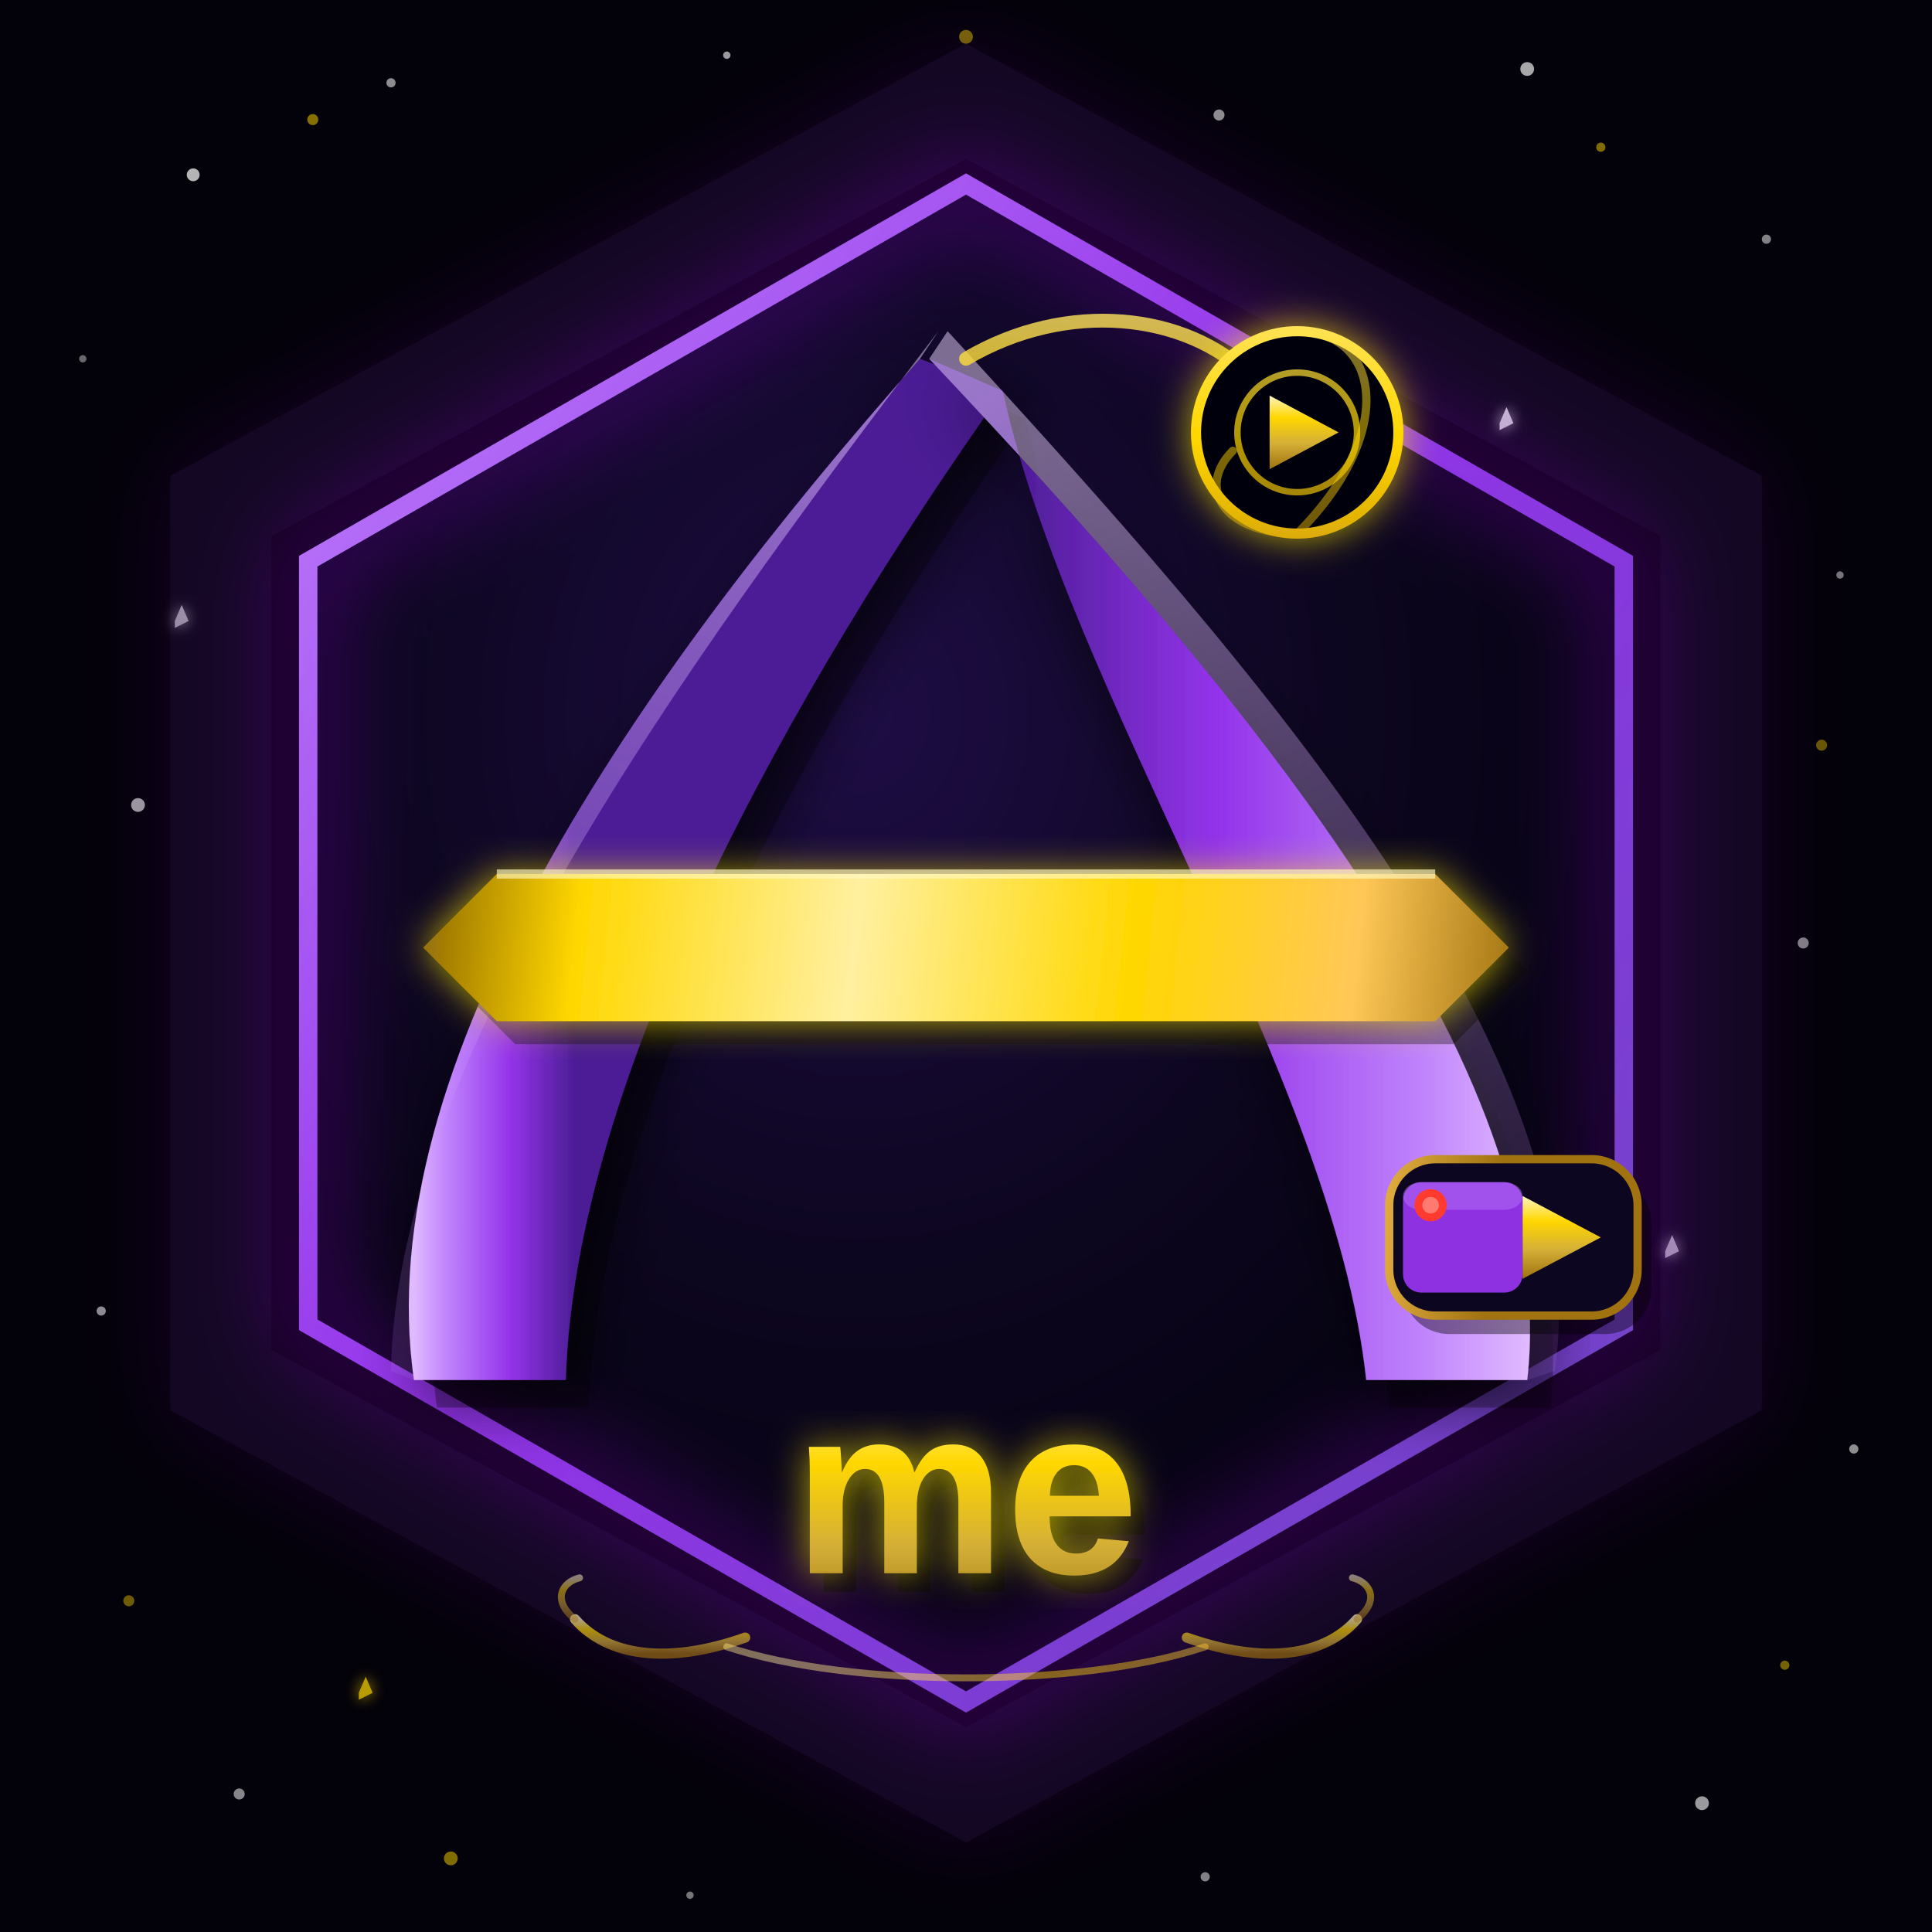
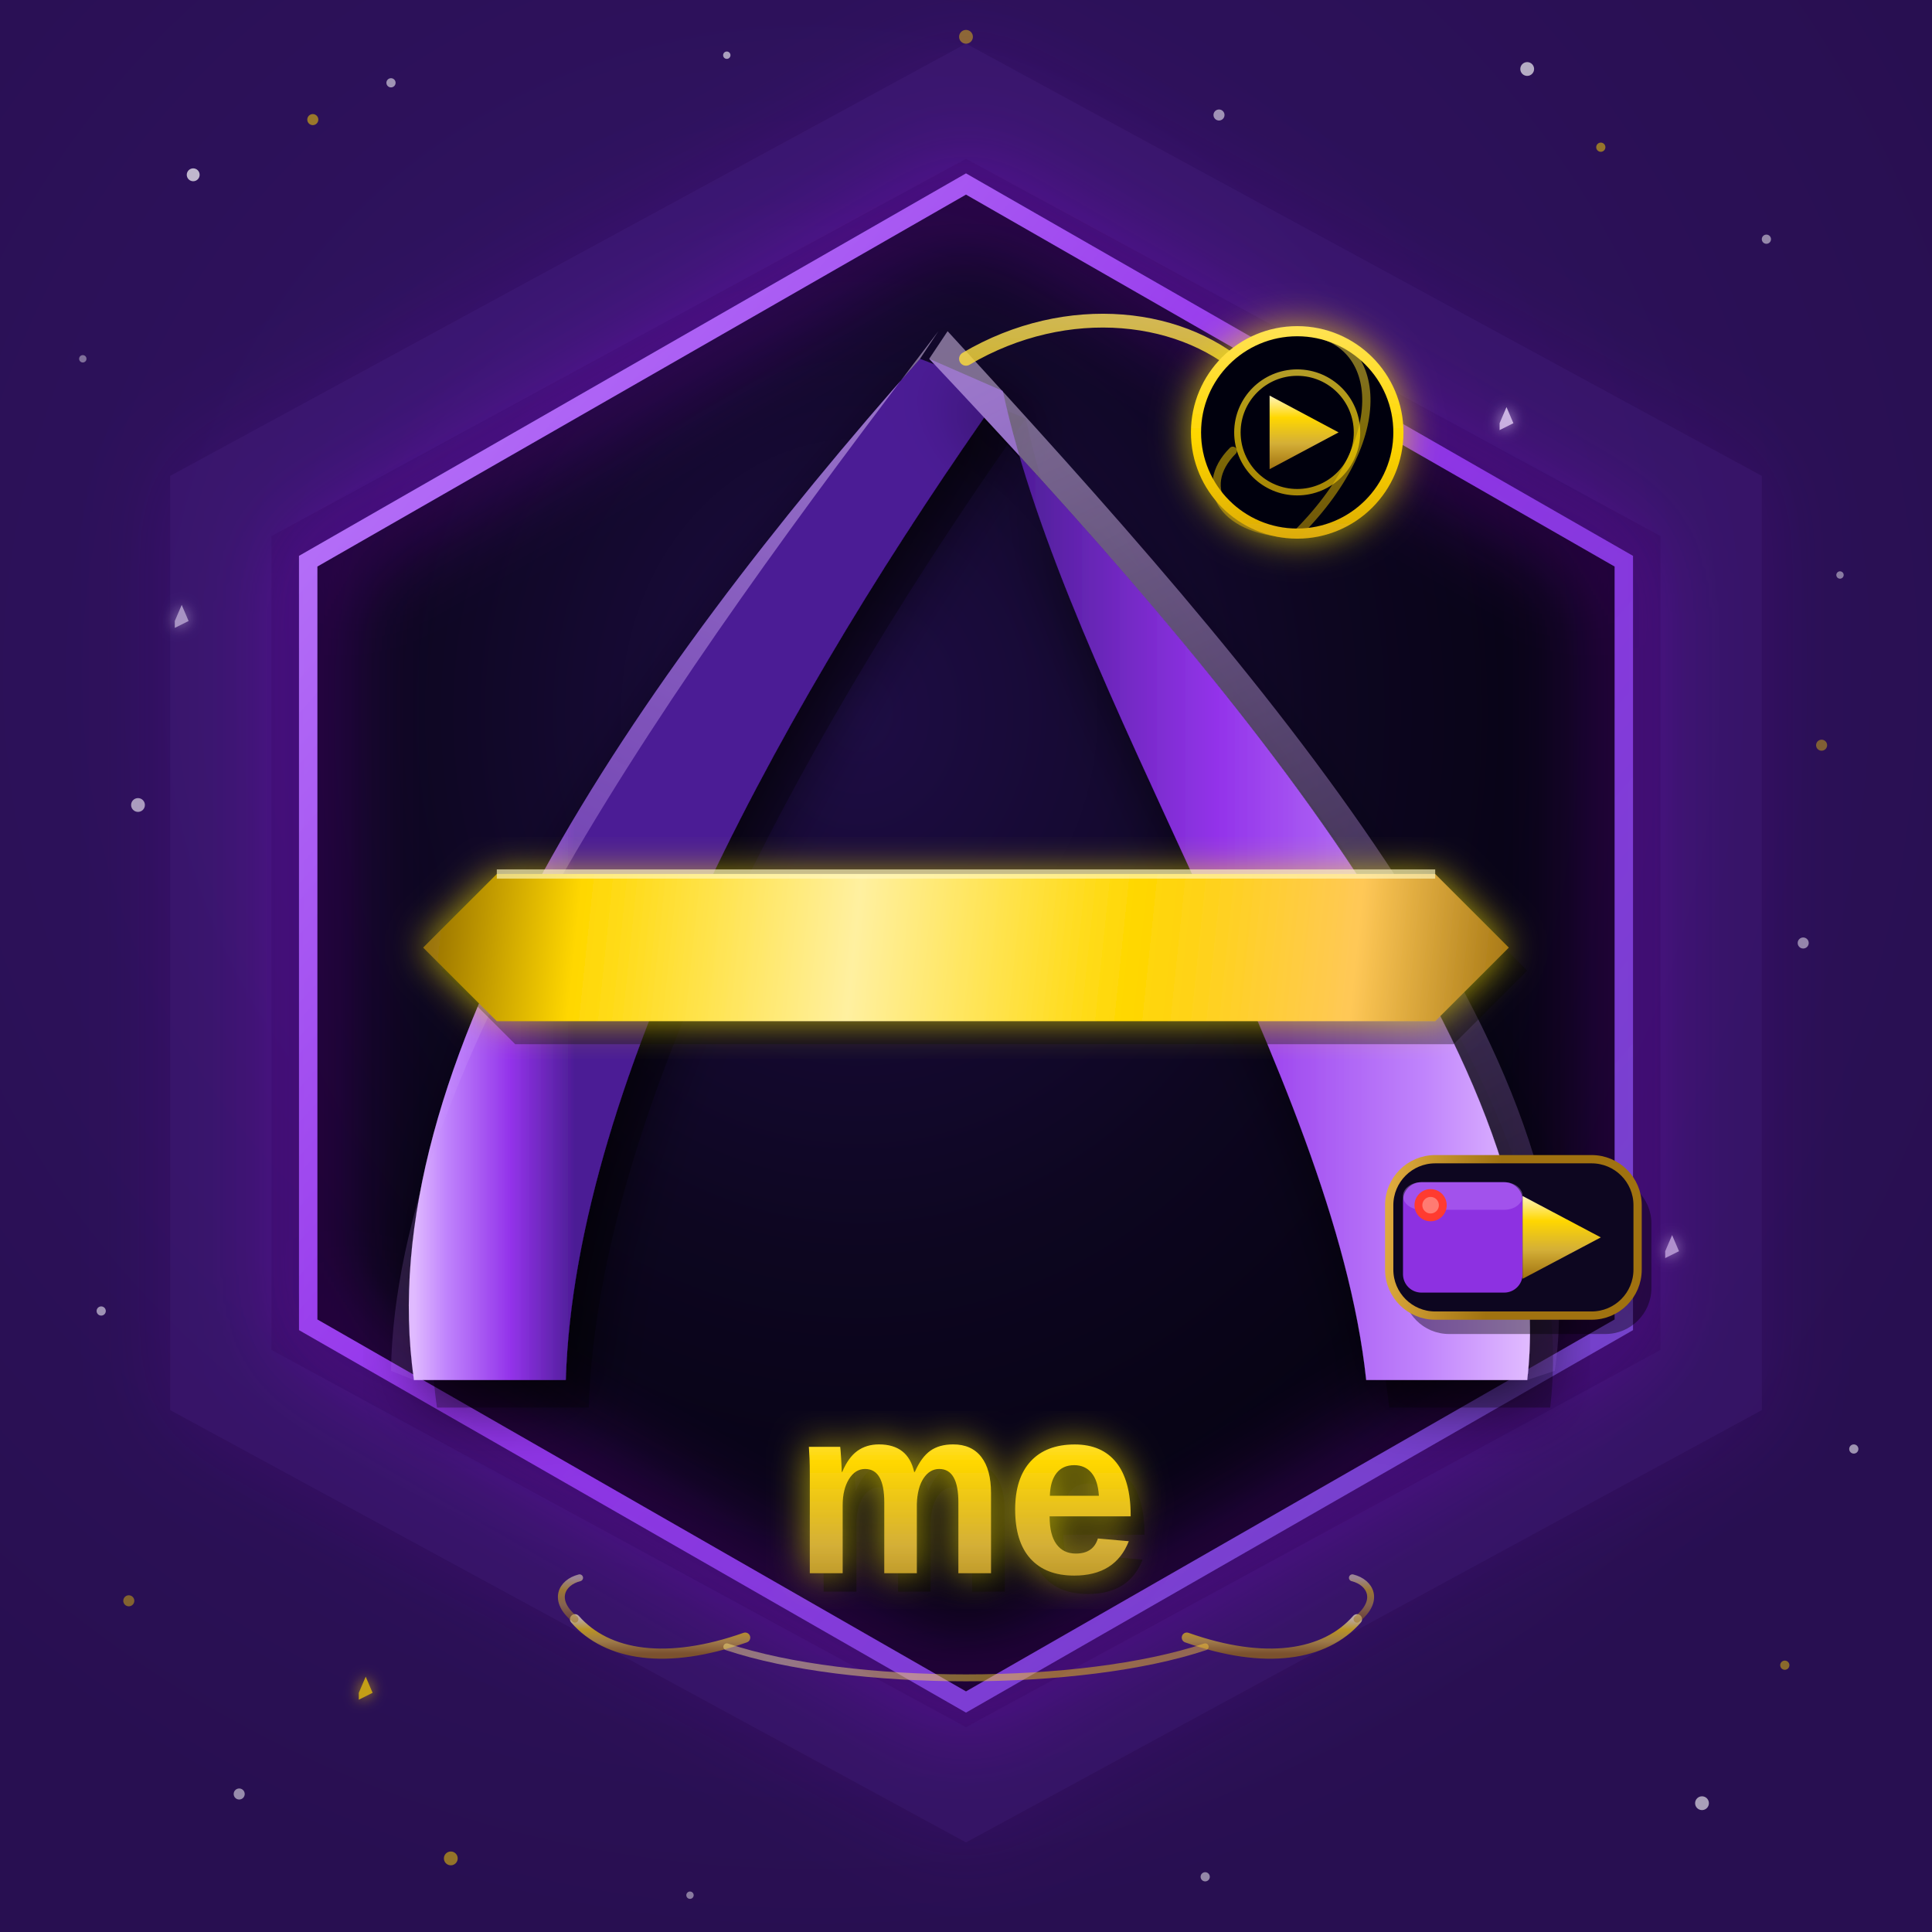
<svg xmlns="http://www.w3.org/2000/svg" viewBox="0 0 420 420" fill="none">
  <defs>
    <filter id="hexGlow" x="-40%" y="-40%" width="180%" height="180%">
      <feGaussianBlur in="SourceGraphic" stdDeviation="10" result="b" />
      <feColorMatrix type="matrix" values="0 0 0 0 0.35 0 0 0 0 0 0 0 0 0 0.9 0 0 0 1 0" in="b" result="cb" />
      <feMerge>
        <feMergeNode in="cb" />
        <feMergeNode in="SourceGraphic" />
      </feMerge>
    </filter>
    <filter id="goldGlow" x="-25%" y="-25%" width="150%" height="150%">
      <feGaussianBlur in="SourceGraphic" stdDeviation="4" result="b" />
      <feColorMatrix type="matrix" values="0 0 0 0 1 0 0 0 0 0.85 0 0 0 0 0 0 0 0 0.7 0" in="b" result="cb" />
      <feMerge>
        <feMergeNode in="cb" />
        <feMergeNode in="SourceGraphic" />
      </feMerge>
    </filter>
    <filter id="ribbonShadow">
      <feDropShadow dx="3" dy="5" stdDeviation="7" flood-color="#000000" flood-opacity="0.65" />
    </filter>
    <filter id="textShadow">
      <feDropShadow dx="2" dy="3" stdDeviation="5" flood-color="#000000" flood-opacity="0.7" />
    </filter>
    <filter id="starGlow" x="-200%" y="-200%" width="500%" height="500%">
      <feGaussianBlur in="SourceGraphic" stdDeviation="1.5" result="b" />
      <feMerge>
        <feMergeNode in="b" />
        <feMergeNode in="SourceGraphic" />
      </feMerge>
    </filter>
    <linearGradient id="lRib" x1="80" y1="195" x2="115" y2="195" gradientUnits="userSpaceOnUse">
      <stop offset="0%" stop-color="#E0BAFF" />
      <stop offset="20%" stop-color="#C084FC" />
      <stop offset="60%" stop-color="#9333EA" />
      <stop offset="100%" stop-color="#4C1D95" />
    </linearGradient>
    <linearGradient id="rRib" x1="210" y1="195" x2="322" y2="195" gradientUnits="userSpaceOnUse">
      <stop offset="0%" stop-color="#4C1D95" />
      <stop offset="40%" stop-color="#9333EA" />
      <stop offset="80%" stop-color="#C084FC" />
      <stop offset="100%" stop-color="#E0BAFF" />
    </linearGradient>
    <linearGradient id="goldBar" x1="80" y1="193" x2="320" y2="218" gradientUnits="userSpaceOnUse">
      <stop offset="0%" stop-color="#8B6508" />
      <stop offset="15%" stop-color="#FFD700" />
      <stop offset="40%" stop-color="#FFF0A0" />
      <stop offset="65%" stop-color="#FFD700" />
      <stop offset="85%" stop-color="#FFC857" />
      <stop offset="100%" stop-color="#A07210" />
    </linearGradient>
    <linearGradient id="goldV" x1="0" y1="0" x2="0" y2="1">
      <stop offset="0%" stop-color="#FFF5C0" />
      <stop offset="30%" stop-color="#FFD700" />
      <stop offset="65%" stop-color="#D4AF37" />
      <stop offset="100%" stop-color="#A07210" />
    </linearGradient>
    <linearGradient id="goldText" x1="0" y1="300" x2="0" y2="360" gradientUnits="userSpaceOnUse">
      <stop offset="0%" stop-color="#FFF8C0" />
      <stop offset="30%" stop-color="#FFD700" />
      <stop offset="60%" stop-color="#D4AF37" />
      <stop offset="100%" stop-color="#8B6508" />
    </linearGradient>
    <linearGradient id="curlGold" x1="0" y1="60" x2="0" y2="130" gradientUnits="userSpaceOnUse">
      <stop offset="0%" stop-color="#FFE87A" />
      <stop offset="50%" stop-color="#FFD700" />
      <stop offset="100%" stop-color="#C9920C" />
    </linearGradient>
    <linearGradient id="hexStr" x1="0" y1="0" x2="1" y2="1">
      <stop offset="0%" stop-color="#C084FC" />
      <stop offset="45%" stop-color="#9333EA" />
      <stop offset="100%" stop-color="#6B46C1" />
    </linearGradient>
    <radialGradient id="hexBg" cx="42%" cy="35%" r="65%">
      <stop offset="0%" stop-color="#1e0d45" />
      <stop offset="55%" stop-color="#0d0620" />
      <stop offset="100%" stop-color="#04020e" />
    </radialGradient>
    <linearGradient id="hlLeft" x1="190" y1="78" x2="80" y2="300" gradientUnits="userSpaceOnUse">
      <stop offset="0%" stop-color="#EDD5FF" stop-opacity="0.9" />
      <stop offset="100%" stop-color="#C084FC" stop-opacity="0.25" />
    </linearGradient>
    <linearGradient id="hlRight" x1="210" y1="78" x2="320" y2="300" gradientUnits="userSpaceOnUse">
      <stop offset="0%" stop-color="#EDD5FF" stop-opacity="0.9" />
      <stop offset="100%" stop-color="#C084FC" stop-opacity="0.25" />
    </linearGradient>
  </defs>
-   <rect width="420" height="420" fill="#030109" />
+   <rect width="420" height="420" fill="#4c1d95" />
+   <rect width="420" height="420" fill="url(#hexBg)" opacity="0.5" />
  <g transform="translate(10, 0)">
    <circle cx="32" cy="38" r="1.4" fill="#FFFFFF" opacity="0.70" />
    <circle cx="75" cy="18" r="1.0" fill="#FFFFFF" opacity="0.55" />
    <circle cx="148" cy="12" r="0.8" fill="#FFFFFF" opacity="0.60" />
    <circle cx="255" cy="25" r="1.2" fill="#FFFFFF" opacity="0.55" />
    <circle cx="322" cy="15" r="1.5" fill="#FFFFFF" opacity="0.65" />
    <circle cx="374" cy="52" r="1.0" fill="#FFFFFF" opacity="0.50" />
    <circle cx="390" cy="125" r="0.8" fill="#FFFFFF" opacity="0.45" />
    <circle cx="382" cy="205" r="1.2" fill="#FFFFFF" opacity="0.50" />
    <circle cx="393" cy="315" r="1.0" fill="#FFFFFF" opacity="0.55" />
    <circle cx="360" cy="392" r="1.5" fill="#FFFFFF" opacity="0.60" />
    <circle cx="252" cy="408" r="1.0" fill="#FFFFFF" opacity="0.50" />
    <circle cx="140" cy="412" r="0.8" fill="#FFFFFF" opacity="0.45" />
    <circle cx="42" cy="390" r="1.2" fill="#FFFFFF" opacity="0.52" />
    <circle cx="12" cy="285" r="1.0" fill="#FFFFFF" opacity="0.55" />
    <circle cx="20" cy="175" r="1.5" fill="#FFFFFF" opacity="0.60" />
    <circle cx="8" cy="78" r="0.8" fill="#FFFFFF" opacity="0.40" />
    <circle cx="58" cy="26" r="1.2" fill="#FFD700" opacity="0.52" />
    <circle cx="200" cy="8" r="1.5" fill="#FFD700" opacity="0.45" />
    <circle cx="338" cy="32" r="1.0" fill="#FFD700" opacity="0.50" />
    <circle cx="386" cy="162" r="1.2" fill="#FFD700" opacity="0.40" />
    <circle cx="378" cy="362" r="1.0" fill="#FFD700" opacity="0.45" />
    <circle cx="88" cy="404" r="1.5" fill="#FFD700" opacity="0.50" />
    <circle cx="18" cy="348" r="1.2" fill="#FFD700" opacity="0.42" />
    <path d="M316,92 L317.5,88.5 L319,92 L316,93.5 Z" fill="#FFFFFF" opacity="0.80" filter="url(#starGlow)" />
    <path d="M68, 368 L69.5,364.5 L71,368 L68,369.5 Z" fill="#FFD700" opacity="0.72" filter="url(#starGlow)" />
    <path d="M352,272 L353.5,268.5 L355,272 L352,273.5 Z" fill="#FFFFFF" opacity="0.65" filter="url(#starGlow)" />
    <path d="M28, 135 L29.5,131.5 L31,135 L28,136.5 Z" fill="#FFFFFF" opacity="0.60" filter="url(#starGlow)" />
    <circle cx="98" cy="185" r="0.7" fill="#FFFFFF" opacity="0.22" />
    <circle cx="158" cy="98" r="0.6" fill="#FFD700" opacity="0.18" />
    <circle cx="300" cy="145" r="0.7" fill="#FFFFFF" opacity="0.20" />
    <circle cx="315" cy="295" r="0.6" fill="#FFFFFF" opacity="0.18" />
    <circle cx="102" cy="310" r="0.6" fill="#FFD700" opacity="0.15" />
    <circle cx="200" cy="358" r="0.7" fill="#FFFFFF" opacity="0.18" />
    <polygon points="200,22 362,110 362,300 200,388 38,300 38,110" fill="none" stroke="#9333EA" stroke-width="22" opacity="0.12" filter="url(#hexGlow)" />
    <polygon points="200,40 343,122 343,288 200,370 57,288 57,122" fill="url(#hexBg)" />
    <polygon points="200,40 343,122 343,288 200,370 57,288 57,122" fill="none" stroke="url(#hexStr)" stroke-width="4" filter="url(#hexGlow)" />
    <polygon points="200,40 343,122 343,288 200,370 57,288 57,122" fill="none" stroke="url(#hexStr)" stroke-width="2" />
    <path d="M 80,300 C 70,232 128,148 190,78 L 208,85 C 162,150 115,234 113,300 Z" fill="#000000" opacity="0.30" transform="translate(5,6)" />
    <path d="M 192,78 C 258,148 330,232 322,300 L 287,300 C 280,234 222,150 208,85 Z" fill="#000000" opacity="0.30" transform="translate(5,6)" />
    <path d="M 80,300 C 70,232 128,148 190,78 L 208,85 C 162,150 115,234 113,300 Z" fill="url(#lRib)" filter="url(#ribbonShadow)" />
    <path d="M 192,78 C 258,148 330,232 322,300 L 287,300 C 280,234 222,150 208,85 Z" fill="url(#rRib)" filter="url(#ribbonShadow)" />
    <path d="M 80,300 C 70,232 128,148 190,78 L 194,72 C 136,148 76,232 75,298 Z" fill="url(#hlLeft)" opacity="0.55" />
    <path d="M 322,300 C 330,232 258,148 192,78 L 196,72 C 264,146 338,230 328,298 Z" fill="url(#hlRight)" opacity="0.55" />
    <path d="M 82,206 L 98,190 L 302,190 L 318,206 L 302,222 L 98,222 Z" fill="#000000" opacity="0.35" transform="translate(4,5)" />
    <path d="M 82,206 L 98,190 L 302,190 L 318,206 L 302,222 L 98,222 Z" fill="url(#goldBar)" filter="url(#goldGlow)" />
    <line x1="98" y1="190" x2="302" y2="190" stroke="#FFF8C0" stroke-width="2" opacity="0.65" />
    <path d="M 200,78 C 222,65 248,68 262,82" fill="none" stroke="url(#curlGold)" stroke-width="3" stroke-linecap="round" opacity="0.80" />
    <circle cx="272" cy="94" r="22" fill="#04020e" stroke="url(#curlGold)" stroke-width="2.2" filter="url(#goldGlow)" />
    <circle cx="272" cy="94" r="13" fill="none" stroke="url(#curlGold)" stroke-width="1.4" opacity="0.70" />
    <polygon points="266,86 281,94 266,102" fill="url(#goldV)" />
    <path d="M 272,72 C 290,72 294,94 272,116 C 256,116 250,106 258,98" fill="none" stroke="url(#curlGold)" stroke-width="1.8" stroke-linecap="round" opacity="0.50" />
    <text x="200" y="342" text-anchor="middle" font-family="'Arial Black', 'Impact', Arial, Helvetica, sans-serif" font-size="52" font-weight="900" fill="#000000" opacity="0.45" transform="translate(3,4)">me</text>
    <text x="200" y="342" text-anchor="middle" font-family="'Arial Black', 'Impact', Arial, Helvetica, sans-serif" font-size="52" font-weight="900" fill="url(#goldText)" filter="url(#goldGlow)">me</text>
    <path d="M 152,356 C 135,362 122,360 115,352" fill="none" stroke="url(#goldV)" stroke-width="2.2" stroke-linecap="round" opacity="0.65" />
    <path d="M 115,352 C 110,348 112,344 116,343" fill="none" stroke="url(#goldV)" stroke-width="1.5" stroke-linecap="round" opacity="0.50" />
    <path d="M 248,356 C 265,362 278,360 285,352" fill="none" stroke="url(#goldV)" stroke-width="2.2" stroke-linecap="round" opacity="0.65" />
    <path d="M 285,352 C 290,348 288,344 284,343" fill="none" stroke="url(#goldV)" stroke-width="1.5" stroke-linecap="round" opacity="0.50" />
    <path d="M 148,358 C 175,367 225,367 252,358" fill="none" stroke="url(#goldBar)" stroke-width="1.5" opacity="0.45" stroke-linecap="round" />
    <rect x="292" y="252" width="54" height="34" rx="10" fill="#000000" opacity="0.40" transform="translate(3,4)" />
    <rect x="292" y="252" width="54" height="34" rx="10" fill="#0d0620" stroke="url(#goldBar)" stroke-width="1.8" />
    <rect x="295" y="257" width="26" height="24" rx="4" fill="#9333EA" opacity="0.95" />
    <rect x="295" y="257" width="26" height="6" rx="4" fill="#C084FC" opacity="0.40" />
    <polygon points="321,260 338,269 321,278" fill="url(#goldV)" />
    <circle cx="301" cy="262" r="3.5" fill="#FF3B30" />
    <circle cx="301" cy="262" r="1.8" fill="#FF7B72" />
  </g>
</svg>
